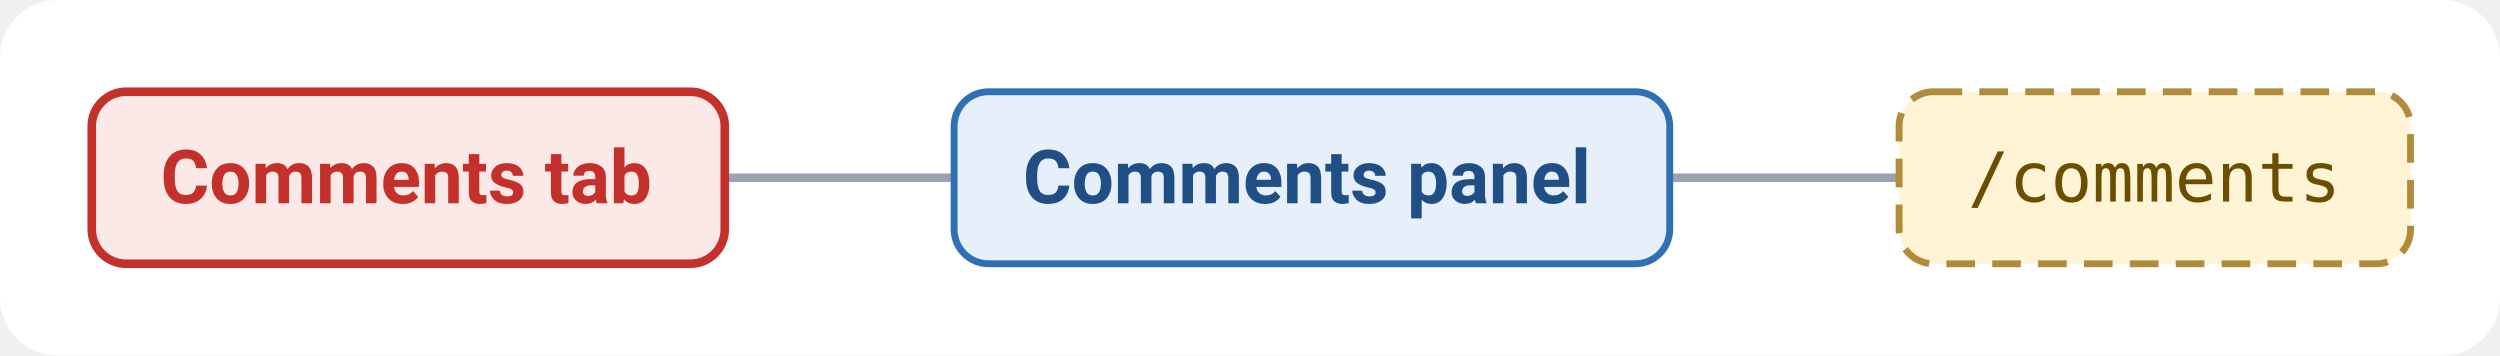
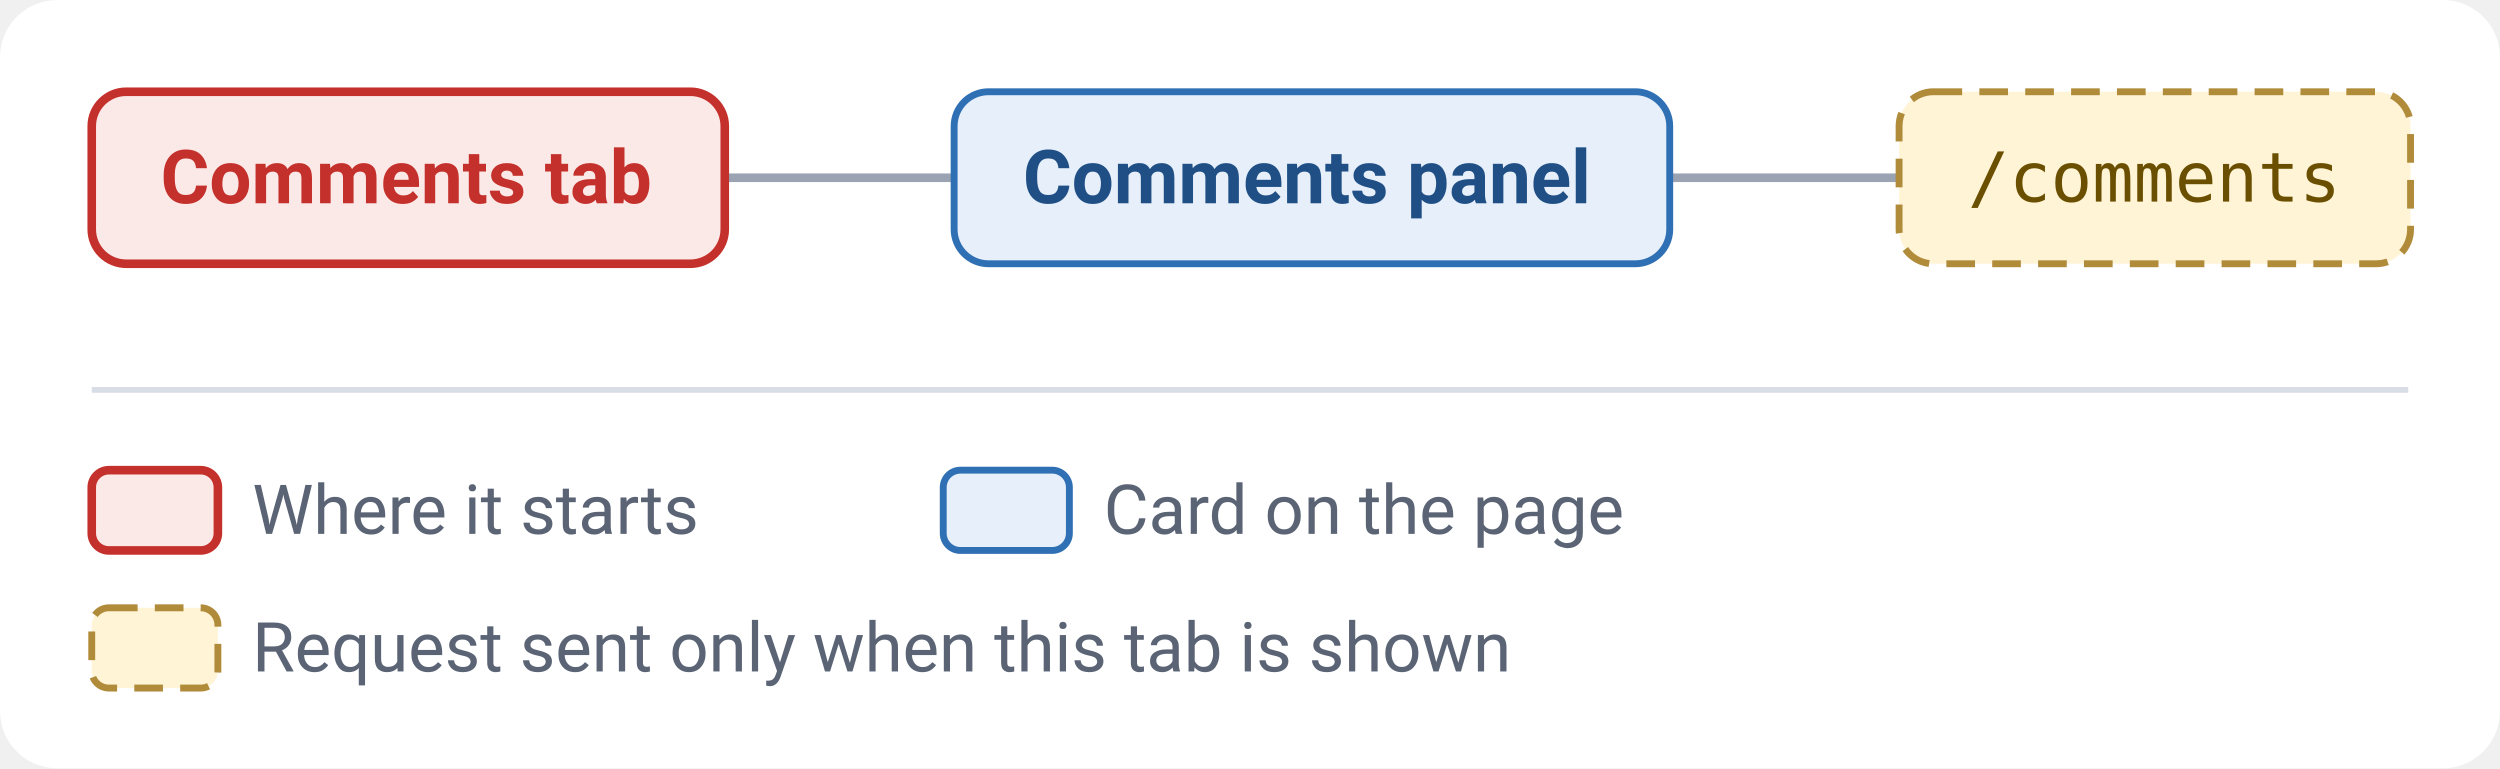
- <svg xmlns="http://www.w3.org/2000/svg" width="436" height="62" viewBox="0 0 436 62" role="img" aria-label="Routes used by the Comments tab">
+ <svg xmlns="http://www.w3.org/2000/svg" width="436" height="134" viewBox="0 0 436 134" role="img" aria-label="Routes used by the Comments tab">
  <style>
  .bg { fill: #ffffff; }
  text { font-family: system-ui, -apple-system, "Segoe UI", Roboto, Arial, sans-serif; font-size: 13px; dominant-baseline: central; }
  .mono { font-family: ui-monospace, SFMono-Regular, Menlo, Consolas, monospace; font-size: 12px; }
  .edge { fill: none; stroke: #9aa3b2; stroke-width: 1.5; }
  .edge-label { font-size: 11.5px; font-style: italic; fill: #5b6475; }
  .root rect { fill: #fbe9e8; stroke: #c4302b; stroke-width: 1.5; } .root text { fill: #c4302b; font-weight: 700; }
  .card rect { fill: #e6effa; stroke: #2f6fb3; stroke-width: 1.2; } .card text { fill: #1f4f85; font-weight: 600; }
  .sub rect { fill: #f3f7fc; stroke: #7da3cf; stroke-width: 1; stroke-dasharray: 4 3; } .sub text { fill: #1f4f85; }
  .ep rect { fill: #efe9fa; stroke: #6a4bb3; stroke-width: 1.2; } .ep text { fill: #3f2a80; }
  .ep-tab rect { fill: #fff4d6; stroke: #b08b3a; stroke-width: 1.2; stroke-dasharray: 5 3; } .ep-tab text { fill: #6b4f00; }
  .ep-after rect { fill: #ffffff; stroke: #6a4bb3; stroke-width: 1.2; stroke-dasharray: 5 3; } .ep-after text { fill: #3f2a80; }
  @media (prefers-color-scheme: dark) {
    .bg { fill: #1a1f27; } .edge { stroke: #5b6475; } .edge-label { fill: #9aa3b2; }
    .root rect { fill: #3a1e1d; stroke: #ff6b63; } .root text { fill: #ff8a80; }
    .card rect { fill: #1b2a3d; stroke: #7db3ef; } .card text { fill: #a9cdf5; }
    .sub rect { fill: #17212e; stroke: #4f79a8; } .sub text { fill: #a9cdf5; }
    .ep rect { fill: #2a2340; stroke: #b9a2f5; } .ep text { fill: #d6c9fb; }
    .ep-tab rect { fill: #362d12; stroke: #c9a24a; } .ep-tab text { fill: #f2d98a; }
    .ep-after rect { fill: #1a1f27; stroke: #b9a2f5; } .ep-after text { fill: #d6c9fb; }
  }
+   .legend-text { font-size: 12px; fill: #5b6475; }
+   .legend-rule { stroke: #d9dee6; stroke-width: 1; }
+   @media (prefers-color-scheme: dark) { .legend-text { fill: #9aa3b2; } .legend-rule { stroke: #2f3744; } }
</style>
-   <rect class="bg" width="436" height="62" rx="10" />
+   <rect class="bg" width="436" height="134" rx="10" />
  <path class="edge" d="M291.2,31.0 H309.2 V31.0 H331.2" />
  <path class="edge" d="M126.4,31.0 H144.4 V31.0 H166.4" />
  <g class="ep-tab">
    <rect x="331.2" y="16.0" width="89.2" height="30" rx="6" />
    <text class="mono" x="343.2" y="31.0">/comments</text>
  </g>
  <g class="card">
    <rect x="166.4" y="16.0" width="124.8" height="30" rx="6" />
    <text x="178.4" y="31.0">Comments panel</text>
  </g>
  <g class="root">
    <rect x="16.0" y="16.0" width="110.4" height="30" rx="6" />
    <text x="28.0" y="31.0">Comments tab</text>
  </g>
+   <line class="legend-rule" x1="16" y1="68.0" x2="420.0" y2="68.0" />
+   <g class="root">
+     <rect x="16.0" y="82.0" width="22" height="14" rx="3" />
+   </g>
+   <text class="legend-text" x="44.0" y="89.0">Where it starts</text>
+   <g class="card">
+     <rect x="164.5" y="82.0" width="22" height="14" rx="3" />
+   </g>
+   <text class="legend-text" x="192.5" y="89.0">Card on the page</text>
+   <g class="ep-tab">
+     <rect x="16.0" y="106.0" width="22" height="14" rx="3" />
+   </g>
+   <text class="legend-text" x="44.0" y="113.0">Request sent only when this tab is shown</text>
</svg>
